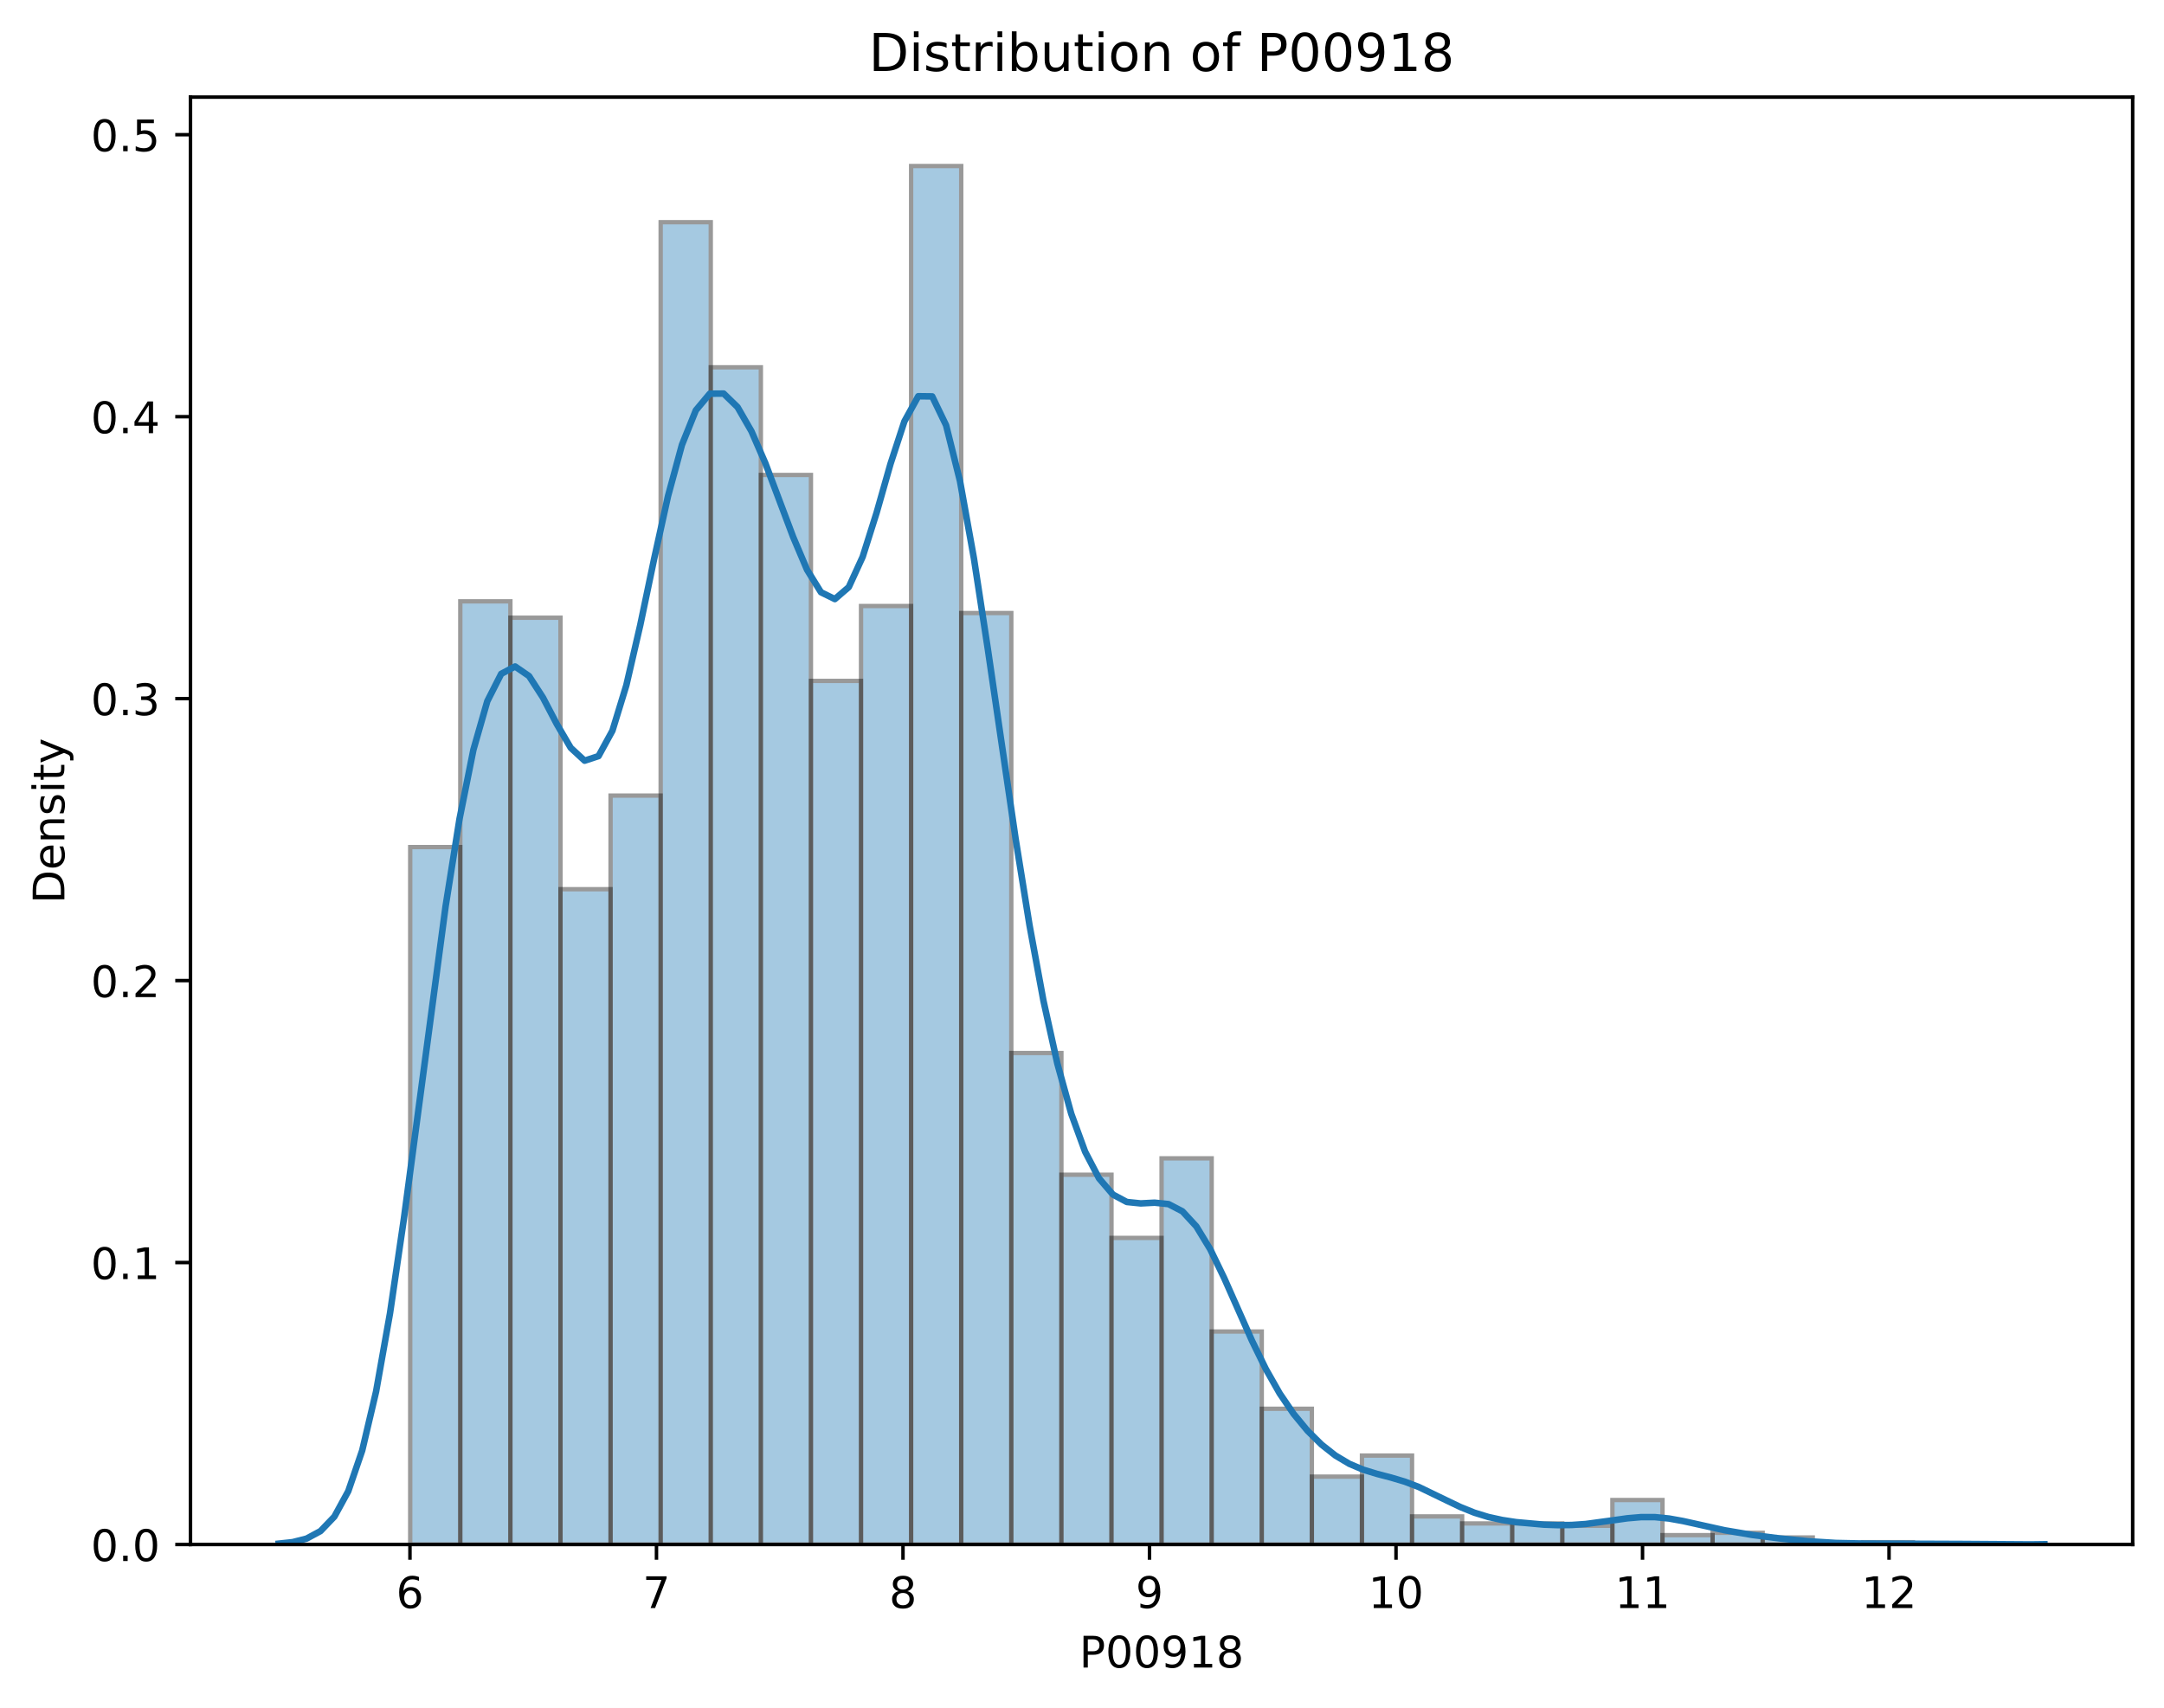
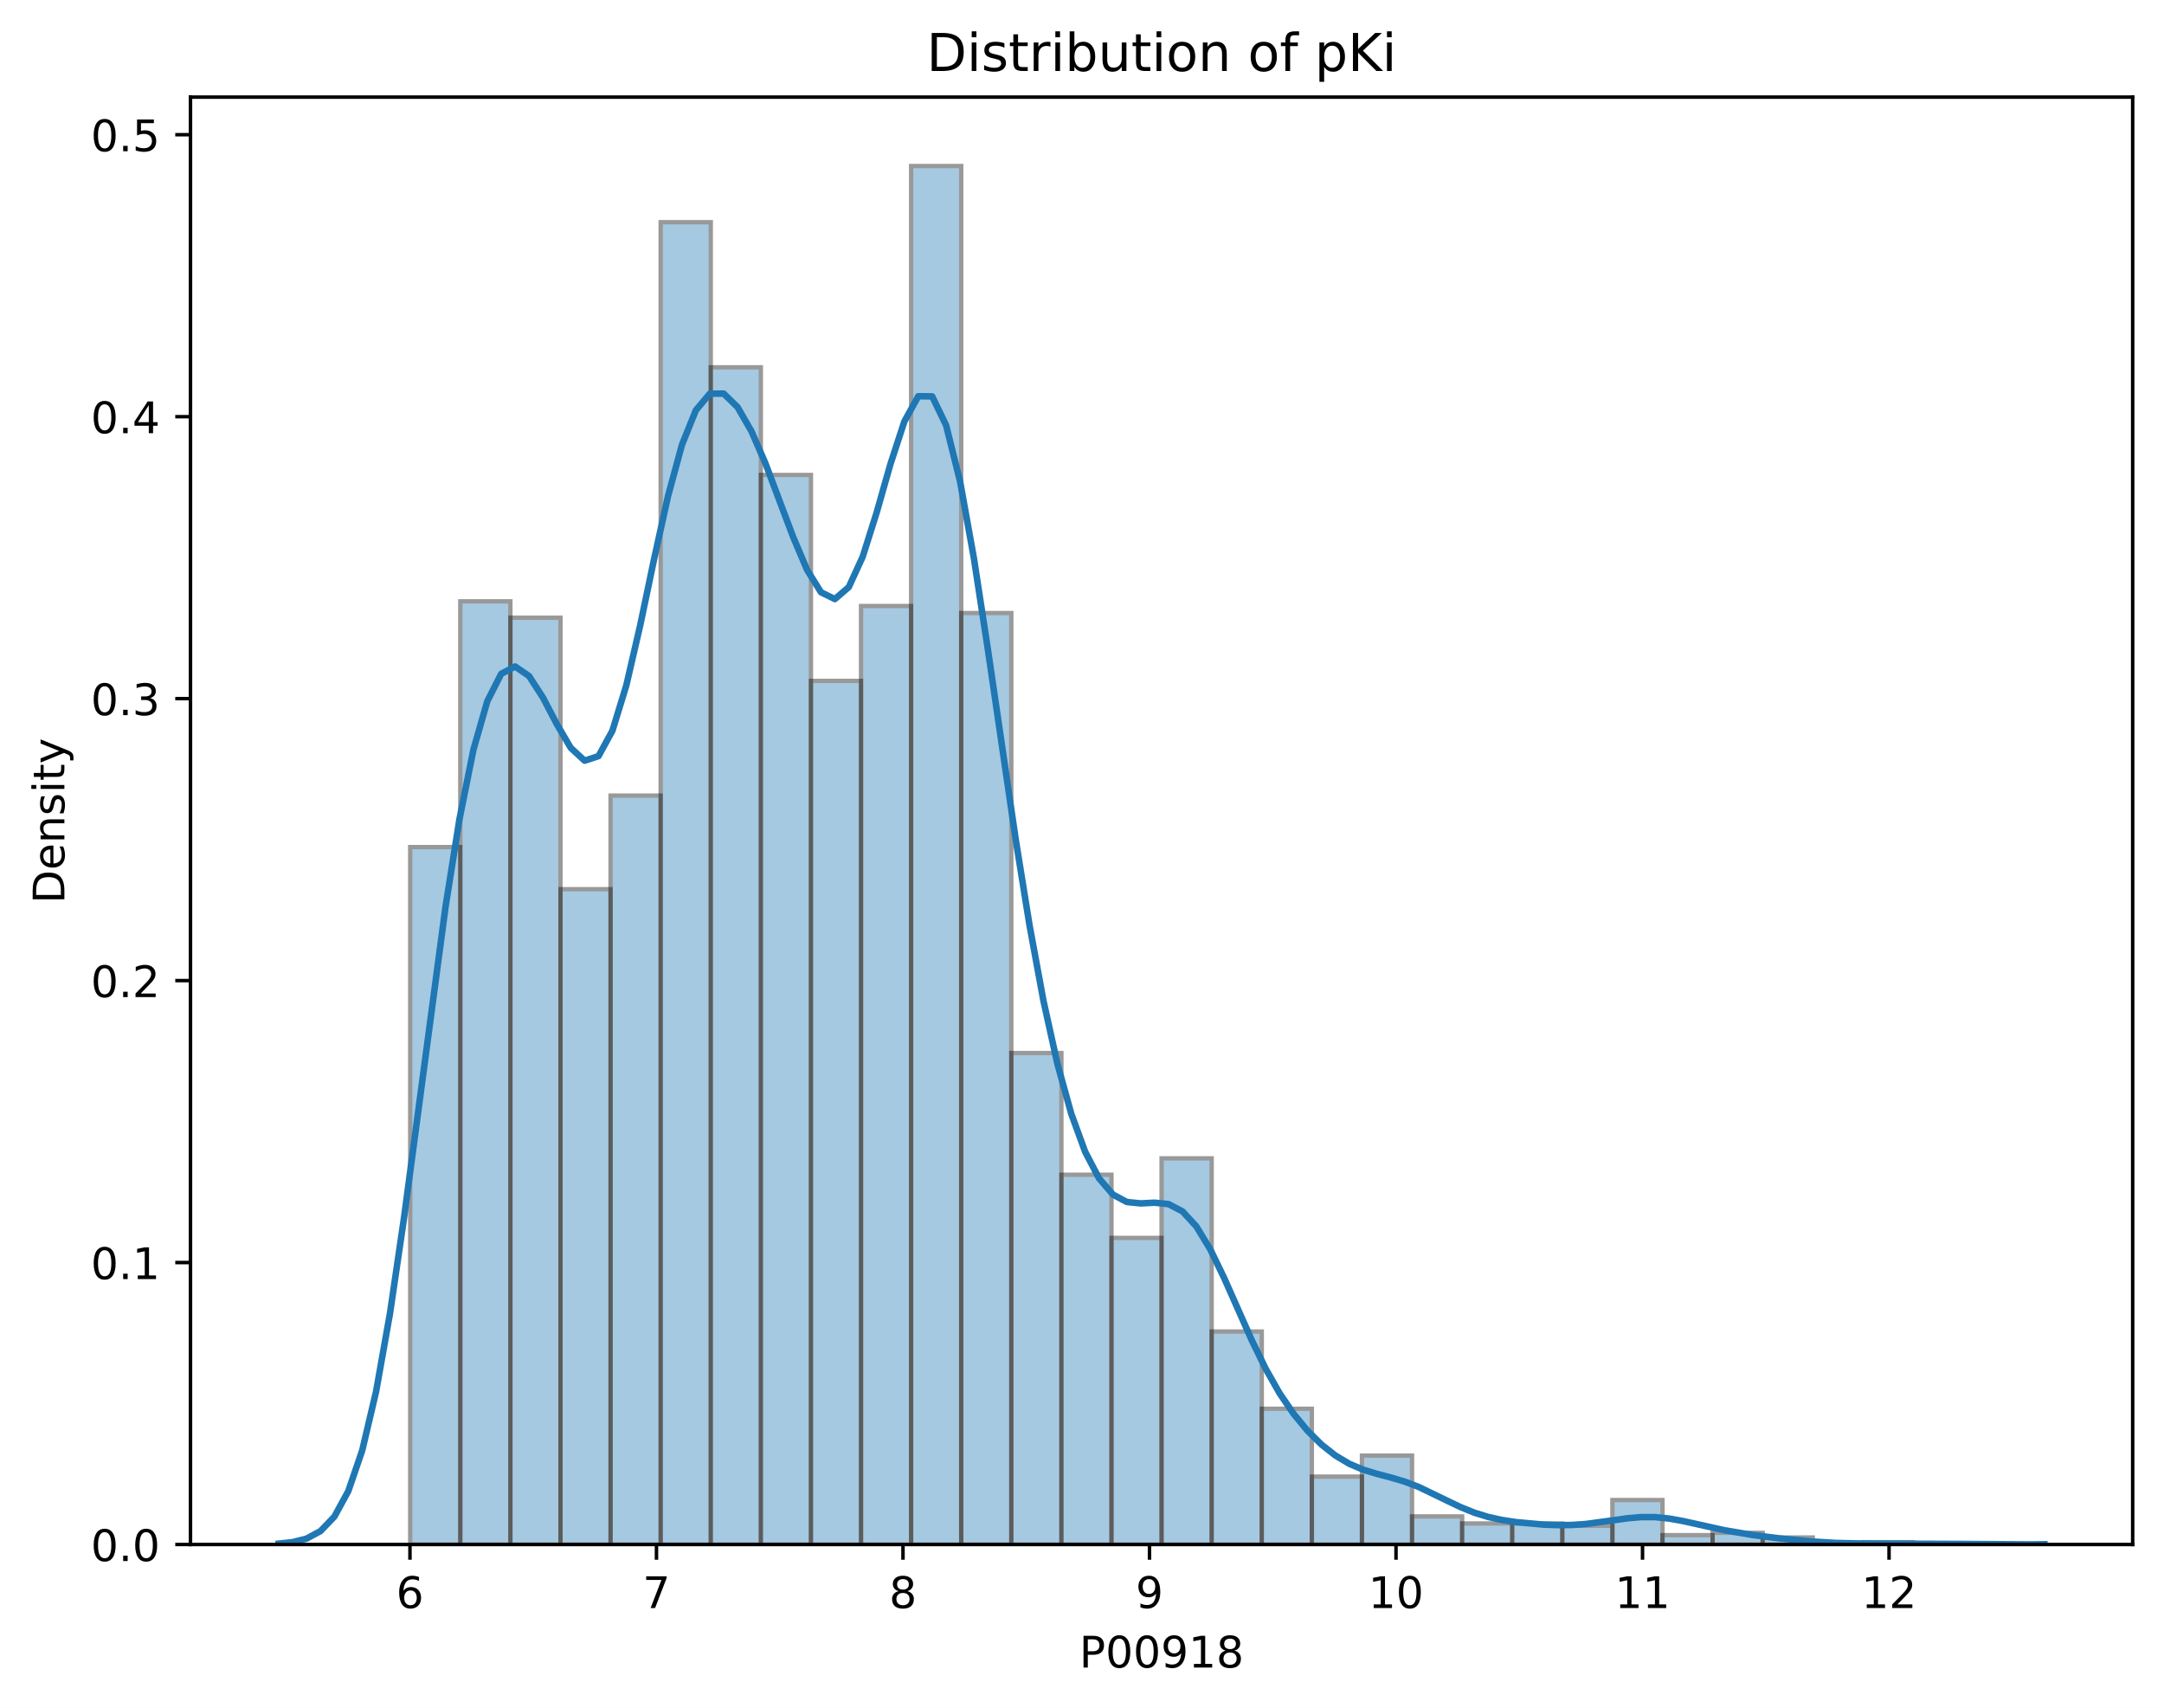
<svg xmlns="http://www.w3.org/2000/svg" xmlns:xlink="http://www.w3.org/1999/xlink" height="392.514pt" version="1.1" viewBox="0 0 497.381 392.514" width="497.381pt">
  <defs>
    <style type="text/css">
*{stroke-linecap:butt;stroke-linejoin:round;}
  </style>
  </defs>
  <g id="figure_1">
    <g id="patch_1">
      <path d="M 0 392.514  L 497.381 392.514  L 497.381 0  L 0 0  z " style="fill:#ffffff;" />
    </g>
    <g id="axes_1">
      <g id="patch_2">
        <path d="M 43.781 354.958  L 490.181 354.958  L 490.181 22.318  L 43.781 22.318  z " style="fill:#ffffff;" />
      </g>
      <g id="patch_3">
-         <path clip-path="url(#pc9520c25a2)" d="M 94.284 354.958  L 105.797 354.958  L 105.797 194.676  L 94.284 194.676  z " style="fill:#1f77b4;opacity:0.4;stroke:#000000;stroke-linejoin:miter;" />
+         <path clip-path="url(#p71bd3c98c8)" d="M 94.284 354.958  L 105.797 354.958  L 105.797 194.676  L 94.284 194.676  z " style="fill:#1f77b4;opacity:0.4;stroke:#000000;stroke-linejoin:miter;" />
      </g>
      <g id="patch_4">
-         <path clip-path="url(#pc9520c25a2)" d="M 105.797 354.958  L 117.31 354.958  L 117.31 138.2  L 105.797 138.2  z " style="fill:#1f77b4;opacity:0.4;stroke:#000000;stroke-linejoin:miter;" />
+         <path clip-path="url(#p71bd3c98c8)" d="M 105.797 354.958  L 117.31 354.958  L 117.31 138.2  L 105.797 138.2  z " style="fill:#1f77b4;opacity:0.4;stroke:#000000;stroke-linejoin:miter;" />
      </g>
      <g id="patch_5">
-         <path clip-path="url(#pc9520c25a2)" d="M 117.31 354.958  L 128.823 354.958  L 128.823 141.965  L 117.31 141.965  z " style="fill:#1f77b4;opacity:0.4;stroke:#000000;stroke-linejoin:miter;" />
+         <path clip-path="url(#p71bd3c98c8)" d="M 117.31 354.958  L 128.823 354.958  L 128.823 141.965  L 117.31 141.965  z " style="fill:#1f77b4;opacity:0.4;stroke:#000000;stroke-linejoin:miter;" />
      </g>
      <g id="patch_6">
-         <path clip-path="url(#pc9520c25a2)" d="M 128.823 354.958  L 140.336 354.958  L 140.336 204.357  L 128.823 204.357  z " style="fill:#1f77b4;opacity:0.4;stroke:#000000;stroke-linejoin:miter;" />
+         <path clip-path="url(#p71bd3c98c8)" d="M 128.823 354.958  L 140.336 354.958  L 140.336 204.357  L 128.823 204.357  z " style="fill:#1f77b4;opacity:0.4;stroke:#000000;stroke-linejoin:miter;" />
      </g>
      <g id="patch_7">
-         <path clip-path="url(#pc9520c25a2)" d="M 140.336 354.958  L 151.85 354.958  L 151.85 182.843  L 140.336 182.843  z " style="fill:#1f77b4;opacity:0.4;stroke:#000000;stroke-linejoin:miter;" />
+         <path clip-path="url(#p71bd3c98c8)" d="M 140.336 354.958  L 151.85 354.958  L 151.85 182.843  L 140.336 182.843  z " style="fill:#1f77b4;opacity:0.4;stroke:#000000;stroke-linejoin:miter;" />
      </g>
      <g id="patch_8">
-         <path clip-path="url(#pc9520c25a2)" d="M 151.85 354.958  L 163.363 354.958  L 163.363 51.067  L 151.85 51.067  z " style="fill:#1f77b4;opacity:0.4;stroke:#000000;stroke-linejoin:miter;" />
+         <path clip-path="url(#p71bd3c98c8)" d="M 151.85 354.958  L 163.363 354.958  L 163.363 51.067  L 151.85 51.067  z " style="fill:#1f77b4;opacity:0.4;stroke:#000000;stroke-linejoin:miter;" />
      </g>
      <g id="patch_9">
-         <path clip-path="url(#pc9520c25a2)" d="M 163.363 354.958  L 174.876 354.958  L 174.876 84.414  L 163.363 84.414  z " style="fill:#1f77b4;opacity:0.4;stroke:#000000;stroke-linejoin:miter;" />
+         <path clip-path="url(#p71bd3c98c8)" d="M 163.363 354.958  L 174.876 354.958  L 174.876 84.414  L 163.363 84.414  z " style="fill:#1f77b4;opacity:0.4;stroke:#000000;stroke-linejoin:miter;" />
      </g>
      <g id="patch_10">
-         <path clip-path="url(#pc9520c25a2)" d="M 174.876 354.958  L 186.389 354.958  L 186.389 109.156  L 174.876 109.156  z " style="fill:#1f77b4;opacity:0.4;stroke:#000000;stroke-linejoin:miter;" />
+         <path clip-path="url(#p71bd3c98c8)" d="M 174.876 354.958  L 186.389 354.958  L 186.389 109.156  L 174.876 109.156  z " style="fill:#1f77b4;opacity:0.4;stroke:#000000;stroke-linejoin:miter;" />
      </g>
      <g id="patch_11">
-         <path clip-path="url(#pc9520c25a2)" d="M 186.389 354.958  L 197.902 354.958  L 197.902 156.487  L 186.389 156.487  z " style="fill:#1f77b4;opacity:0.4;stroke:#000000;stroke-linejoin:miter;" />
+         <path clip-path="url(#p71bd3c98c8)" d="M 186.389 354.958  L 197.902 354.958  L 197.902 156.487  L 186.389 156.487  z " style="fill:#1f77b4;opacity:0.4;stroke:#000000;stroke-linejoin:miter;" />
      </g>
      <g id="patch_12">
-         <path clip-path="url(#pc9520c25a2)" d="M 197.902 354.958  L 209.415 354.958  L 209.415 139.276  L 197.902 139.276  z " style="fill:#1f77b4;opacity:0.4;stroke:#000000;stroke-linejoin:miter;" />
+         <path clip-path="url(#p71bd3c98c8)" d="M 197.902 354.958  L 209.415 354.958  L 209.415 139.276  L 197.902 139.276  z " style="fill:#1f77b4;opacity:0.4;stroke:#000000;stroke-linejoin:miter;" />
      </g>
      <g id="patch_13">
-         <path clip-path="url(#pc9520c25a2)" d="M 209.415 354.958  L 220.929 354.958  L 220.929 38.158  L 209.415 38.158  z " style="fill:#1f77b4;opacity:0.4;stroke:#000000;stroke-linejoin:miter;" />
+         <path clip-path="url(#p71bd3c98c8)" d="M 209.415 354.958  L 220.929 354.958  L 220.929 38.158  L 209.415 38.158  z " style="fill:#1f77b4;opacity:0.4;stroke:#000000;stroke-linejoin:miter;" />
      </g>
      <g id="patch_14">
-         <path clip-path="url(#pc9520c25a2)" d="M 220.929 354.958  L 232.442 354.958  L 232.442 140.89  L 220.929 140.89  z " style="fill:#1f77b4;opacity:0.4;stroke:#000000;stroke-linejoin:miter;" />
+         <path clip-path="url(#p71bd3c98c8)" d="M 220.929 354.958  L 232.442 354.958  L 232.442 140.89  L 220.929 140.89  z " style="fill:#1f77b4;opacity:0.4;stroke:#000000;stroke-linejoin:miter;" />
      </g>
      <g id="patch_15">
-         <path clip-path="url(#pc9520c25a2)" d="M 232.442 354.958  L 243.955 354.958  L 243.955 242.007  L 232.442 242.007  z " style="fill:#1f77b4;opacity:0.4;stroke:#000000;stroke-linejoin:miter;" />
+         <path clip-path="url(#p71bd3c98c8)" d="M 232.442 354.958  L 243.955 354.958  L 243.955 242.007  L 232.442 242.007  z " style="fill:#1f77b4;opacity:0.4;stroke:#000000;stroke-linejoin:miter;" />
      </g>
      <g id="patch_16">
-         <path clip-path="url(#pc9520c25a2)" d="M 243.955 354.958  L 255.468 354.958  L 255.468 269.976  L 243.955 269.976  z " style="fill:#1f77b4;opacity:0.4;stroke:#000000;stroke-linejoin:miter;" />
+         <path clip-path="url(#p71bd3c98c8)" d="M 243.955 354.958  L 255.468 354.958  L 255.468 269.976  L 243.955 269.976  z " style="fill:#1f77b4;opacity:0.4;stroke:#000000;stroke-linejoin:miter;" />
      </g>
      <g id="patch_17">
-         <path clip-path="url(#pc9520c25a2)" d="M 255.468 354.958  L 266.981 354.958  L 266.981 284.498  L 255.468 284.498  z " style="fill:#1f77b4;opacity:0.4;stroke:#000000;stroke-linejoin:miter;" />
+         <path clip-path="url(#p71bd3c98c8)" d="M 255.468 354.958  L 266.981 354.958  L 266.981 284.498  L 255.468 284.498  z " style="fill:#1f77b4;opacity:0.4;stroke:#000000;stroke-linejoin:miter;" />
      </g>
      <g id="patch_18">
-         <path clip-path="url(#pc9520c25a2)" d="M 266.981 354.958  L 278.494 354.958  L 278.494 266.211  L 266.981 266.211  z " style="fill:#1f77b4;opacity:0.4;stroke:#000000;stroke-linejoin:miter;" />
+         <path clip-path="url(#p71bd3c98c8)" d="M 266.981 354.958  L 278.494 354.958  L 278.494 266.211  L 266.981 266.211  z " style="fill:#1f77b4;opacity:0.4;stroke:#000000;stroke-linejoin:miter;" />
      </g>
      <g id="patch_19">
-         <path clip-path="url(#pc9520c25a2)" d="M 278.494 354.958  L 290.008 354.958  L 290.008 306.013  L 278.494 306.013  z " style="fill:#1f77b4;opacity:0.4;stroke:#000000;stroke-linejoin:miter;" />
+         <path clip-path="url(#p71bd3c98c8)" d="M 278.494 354.958  L 290.008 354.958  L 290.008 306.013  L 278.494 306.013  z " style="fill:#1f77b4;opacity:0.4;stroke:#000000;stroke-linejoin:miter;" />
      </g>
      <g id="patch_20">
-         <path clip-path="url(#pc9520c25a2)" d="M 290.008 354.958  L 301.521 354.958  L 301.521 323.762  L 290.008 323.762  z " style="fill:#1f77b4;opacity:0.4;stroke:#000000;stroke-linejoin:miter;" />
+         <path clip-path="url(#p71bd3c98c8)" d="M 290.008 354.958  L 301.521 354.958  L 301.521 323.762  L 290.008 323.762  z " style="fill:#1f77b4;opacity:0.4;stroke:#000000;stroke-linejoin:miter;" />
      </g>
      <g id="patch_21">
-         <path clip-path="url(#pc9520c25a2)" d="M 301.521 354.958  L 313.034 354.958  L 313.034 339.36  L 301.521 339.36  z " style="fill:#1f77b4;opacity:0.4;stroke:#000000;stroke-linejoin:miter;" />
+         <path clip-path="url(#p71bd3c98c8)" d="M 301.521 354.958  L 313.034 354.958  L 313.034 339.36  L 301.521 339.36  z " style="fill:#1f77b4;opacity:0.4;stroke:#000000;stroke-linejoin:miter;" />
      </g>
      <g id="patch_22">
-         <path clip-path="url(#pc9520c25a2)" d="M 313.034 354.958  L 324.547 354.958  L 324.547 334.519  L 313.034 334.519  z " style="fill:#1f77b4;opacity:0.4;stroke:#000000;stroke-linejoin:miter;" />
+         <path clip-path="url(#p71bd3c98c8)" d="M 313.034 354.958  L 324.547 354.958  L 324.547 334.519  L 313.034 334.519  z " style="fill:#1f77b4;opacity:0.4;stroke:#000000;stroke-linejoin:miter;" />
      </g>
      <g id="patch_23">
-         <path clip-path="url(#pc9520c25a2)" d="M 324.547 354.958  L 336.06 354.958  L 336.06 348.504  L 324.547 348.504  z " style="fill:#1f77b4;opacity:0.4;stroke:#000000;stroke-linejoin:miter;" />
+         <path clip-path="url(#p71bd3c98c8)" d="M 324.547 354.958  L 336.06 354.958  L 336.06 348.504  L 324.547 348.504  z " style="fill:#1f77b4;opacity:0.4;stroke:#000000;stroke-linejoin:miter;" />
      </g>
      <g id="patch_24">
-         <path clip-path="url(#pc9520c25a2)" d="M 336.06 354.958  L 347.573 354.958  L 347.573 350.117  L 336.06 350.117  z " style="fill:#1f77b4;opacity:0.4;stroke:#000000;stroke-linejoin:miter;" />
+         <path clip-path="url(#p71bd3c98c8)" d="M 336.06 354.958  L 347.573 354.958  L 347.573 350.117  L 336.06 350.117  z " style="fill:#1f77b4;opacity:0.4;stroke:#000000;stroke-linejoin:miter;" />
      </g>
      <g id="patch_25">
-         <path clip-path="url(#pc9520c25a2)" d="M 347.573 354.958  L 359.087 354.958  L 359.087 350.117  L 347.573 350.117  z " style="fill:#1f77b4;opacity:0.4;stroke:#000000;stroke-linejoin:miter;" />
+         <path clip-path="url(#p71bd3c98c8)" d="M 347.573 354.958  L 359.087 354.958  L 359.087 350.117  L 347.573 350.117  z " style="fill:#1f77b4;opacity:0.4;stroke:#000000;stroke-linejoin:miter;" />
      </g>
      <g id="patch_26">
-         <path clip-path="url(#pc9520c25a2)" d="M 359.087 354.958  L 370.6 354.958  L 370.6 350.655  L 359.087 350.655  z " style="fill:#1f77b4;opacity:0.4;stroke:#000000;stroke-linejoin:miter;" />
+         <path clip-path="url(#p71bd3c98c8)" d="M 359.087 354.958  L 370.6 354.958  L 370.6 350.655  L 359.087 350.655  z " style="fill:#1f77b4;opacity:0.4;stroke:#000000;stroke-linejoin:miter;" />
      </g>
      <g id="patch_27">
-         <path clip-path="url(#pc9520c25a2)" d="M 370.6 354.958  L 382.113 354.958  L 382.113 344.739  L 370.6 344.739  z " style="fill:#1f77b4;opacity:0.4;stroke:#000000;stroke-linejoin:miter;" />
+         <path clip-path="url(#p71bd3c98c8)" d="M 370.6 354.958  L 382.113 354.958  L 382.113 344.739  L 370.6 344.739  z " style="fill:#1f77b4;opacity:0.4;stroke:#000000;stroke-linejoin:miter;" />
      </g>
      <g id="patch_28">
-         <path clip-path="url(#pc9520c25a2)" d="M 382.113 354.958  L 393.626 354.958  L 393.626 352.807  L 382.113 352.807  z " style="fill:#1f77b4;opacity:0.4;stroke:#000000;stroke-linejoin:miter;" />
+         <path clip-path="url(#p71bd3c98c8)" d="M 382.113 354.958  L 393.626 354.958  L 393.626 352.807  L 382.113 352.807  z " style="fill:#1f77b4;opacity:0.4;stroke:#000000;stroke-linejoin:miter;" />
      </g>
      <g id="patch_29">
-         <path clip-path="url(#pc9520c25a2)" d="M 393.626 354.958  L 405.139 354.958  L 405.139 352.269  L 393.626 352.269  z " style="fill:#1f77b4;opacity:0.4;stroke:#000000;stroke-linejoin:miter;" />
+         <path clip-path="url(#p71bd3c98c8)" d="M 393.626 354.958  L 405.139 354.958  L 405.139 352.269  L 393.626 352.269  z " style="fill:#1f77b4;opacity:0.4;stroke:#000000;stroke-linejoin:miter;" />
      </g>
      <g id="patch_30">
-         <path clip-path="url(#pc9520c25a2)" d="M 405.139 354.958  L 416.652 354.958  L 416.652 353.345  L 405.139 353.345  z " style="fill:#1f77b4;opacity:0.4;stroke:#000000;stroke-linejoin:miter;" />
+         <path clip-path="url(#p71bd3c98c8)" d="M 405.139 354.958  L 416.652 354.958  L 416.652 353.345  L 405.139 353.345  z " style="fill:#1f77b4;opacity:0.4;stroke:#000000;stroke-linejoin:miter;" />
      </g>
      <g id="patch_31">
-         <path clip-path="url(#pc9520c25a2)" d="M 416.652 354.958  L 428.166 354.958  L 428.166 354.958  L 416.652 354.958  z " style="fill:#1f77b4;opacity:0.4;stroke:#000000;stroke-linejoin:miter;" />
+         <path clip-path="url(#p71bd3c98c8)" d="M 416.652 354.958  L 428.166 354.958  L 428.166 354.958  L 416.652 354.958  z " style="fill:#1f77b4;opacity:0.4;stroke:#000000;stroke-linejoin:miter;" />
      </g>
      <g id="patch_32">
-         <path clip-path="url(#pc9520c25a2)" d="M 428.166 354.958  L 439.679 354.958  L 439.679 354.42  L 428.166 354.42  z " style="fill:#1f77b4;opacity:0.4;stroke:#000000;stroke-linejoin:miter;" />
+         <path clip-path="url(#p71bd3c98c8)" d="M 428.166 354.958  L 439.679 354.958  L 439.679 354.42  L 428.166 354.42  z " style="fill:#1f77b4;opacity:0.4;stroke:#000000;stroke-linejoin:miter;" />
      </g>
      <g id="matplotlib.axis_1">
        <g id="xtick_1">
          <g id="line2d_1">
            <defs>
-               <path d="M 0 0  L 0 3.5  " id="mb02366ef0e" style="stroke:#000000;stroke-width:0.8;" />
-             </defs>
-             <g>
-               <use style="stroke:#000000;stroke-width:0.8;" x="94.227" xlink:href="#mb02366ef0e" y="354.958" />
+               <path d="M 0 0  L 0 3.5  " id="me8b7d88950" style="stroke:#000000;stroke-width:0.8;" />
+             </defs>
+             <g>
+               <use style="stroke:#000000;stroke-width:0.8;" x="94.227" xlink:href="#me8b7d88950" y="354.958" />
            </g>
          </g>
          <g id="text_1">
            <defs>
              <path d="M 33.016 40.375  Q 26.375 40.375 22.484 35.828  Q 18.609 31.297 18.609 23.391  Q 18.609 15.531 22.484 10.953  Q 26.375 6.391 33.016 6.391  Q 39.656 6.391 43.531 10.953  Q 47.406 15.531 47.406 23.391  Q 47.406 31.297 43.531 35.828  Q 39.656 40.375 33.016 40.375  z M 52.594 71.297  L 52.594 62.312  Q 48.875 64.062 45.094 64.984  Q 41.312 65.922 37.594 65.922  Q 27.828 65.922 22.672 59.328  Q 17.531 52.734 16.797 39.406  Q 19.672 43.656 24.016 45.922  Q 28.375 48.188 33.594 48.188  Q 44.578 48.188 50.953 41.516  Q 57.328 34.859 57.328 23.391  Q 57.328 12.156 50.688 5.359  Q 44.047 -1.422 33.016 -1.422  Q 20.359 -1.422 13.672 8.266  Q 6.984 17.969 6.984 36.375  Q 6.984 53.656 15.188 63.938  Q 23.391 74.219 37.203 74.219  Q 40.922 74.219 44.703 73.484  Q 48.484 72.75 52.594 71.297  z " id="DejaVuSans-54" />
            </defs>
            <g transform="translate(91.04583 369.5566)scale(0.1 -0.1)">
              <use xlink:href="#DejaVuSans-54" />
            </g>
          </g>
        </g>
        <g id="xtick_2">
          <g id="line2d_2">
            <g>
-               <use style="stroke:#000000;stroke-width:0.8;" x="150.886" xlink:href="#mb02366ef0e" y="354.958" />
+               <use style="stroke:#000000;stroke-width:0.8;" x="150.886" xlink:href="#me8b7d88950" y="354.958" />
            </g>
          </g>
          <g id="text_2">
            <defs>
              <path d="M 8.203 72.906  L 55.078 72.906  L 55.078 68.703  L 28.609 0  L 18.312 0  L 43.219 64.594  L 8.203 64.594  z " id="DejaVuSans-55" />
            </defs>
            <g transform="translate(147.7051 369.5566)scale(0.1 -0.1)">
              <use xlink:href="#DejaVuSans-55" />
            </g>
          </g>
        </g>
        <g id="xtick_3">
          <g id="line2d_3">
            <g>
-               <use style="stroke:#000000;stroke-width:0.8;" x="207.546" xlink:href="#mb02366ef0e" y="354.958" />
+               <use style="stroke:#000000;stroke-width:0.8;" x="207.546" xlink:href="#me8b7d88950" y="354.958" />
            </g>
          </g>
          <g id="text_3">
            <defs>
              <path d="M 31.781 34.625  Q 24.75 34.625 20.719 30.859  Q 16.703 27.094 16.703 20.516  Q 16.703 13.922 20.719 10.156  Q 24.75 6.391 31.781 6.391  Q 38.812 6.391 42.859 10.172  Q 46.922 13.969 46.922 20.516  Q 46.922 27.094 42.891 30.859  Q 38.875 34.625 31.781 34.625  z M 21.922 38.812  Q 15.578 40.375 12.031 44.719  Q 8.5 49.078 8.5 55.328  Q 8.5 64.062 14.719 69.141  Q 20.953 74.219 31.781 74.219  Q 42.672 74.219 48.875 69.141  Q 55.078 64.062 55.078 55.328  Q 55.078 49.078 51.531 44.719  Q 48 40.375 41.703 38.812  Q 48.828 37.156 52.797 32.312  Q 56.781 27.484 56.781 20.516  Q 56.781 9.906 50.312 4.234  Q 43.844 -1.422 31.781 -1.422  Q 19.734 -1.422 13.25 4.234  Q 6.781 9.906 6.781 20.516  Q 6.781 27.484 10.781 32.312  Q 14.797 37.156 21.922 38.812  z M 18.312 54.391  Q 18.312 48.734 21.844 45.562  Q 25.391 42.391 31.781 42.391  Q 38.141 42.391 41.719 45.562  Q 45.312 48.734 45.312 54.391  Q 45.312 60.062 41.719 63.234  Q 38.141 66.406 31.781 66.406  Q 25.391 66.406 21.844 63.234  Q 18.312 60.062 18.312 54.391  z " id="DejaVuSans-56" />
            </defs>
            <g transform="translate(204.3644 369.5566)scale(0.1 -0.1)">
              <use xlink:href="#DejaVuSans-56" />
            </g>
          </g>
        </g>
        <g id="xtick_4">
          <g id="line2d_4">
            <g>
-               <use style="stroke:#000000;stroke-width:0.8;" x="264.205" xlink:href="#mb02366ef0e" y="354.958" />
+               <use style="stroke:#000000;stroke-width:0.8;" x="264.205" xlink:href="#me8b7d88950" y="354.958" />
            </g>
          </g>
          <g id="text_4">
            <defs>
              <path d="M 10.984 1.516  L 10.984 10.5  Q 14.703 8.734 18.5 7.812  Q 22.312 6.891 25.984 6.891  Q 35.75 6.891 40.891 13.453  Q 46.047 20.016 46.781 33.406  Q 43.953 29.203 39.594 26.953  Q 35.25 24.703 29.984 24.703  Q 19.047 24.703 12.672 31.312  Q 6.297 37.938 6.297 49.422  Q 6.297 60.641 12.938 67.422  Q 19.578 74.219 30.609 74.219  Q 43.266 74.219 49.922 64.516  Q 56.594 54.828 56.594 36.375  Q 56.594 19.141 48.406 8.859  Q 40.234 -1.422 26.422 -1.422  Q 22.703 -1.422 18.891 -0.688  Q 15.094 0.047 10.984 1.516  z M 30.609 32.422  Q 37.25 32.422 41.125 36.953  Q 45.016 41.5 45.016 49.422  Q 45.016 57.281 41.125 61.844  Q 37.25 66.406 30.609 66.406  Q 23.969 66.406 20.094 61.844  Q 16.219 57.281 16.219 49.422  Q 16.219 41.5 20.094 36.953  Q 23.969 32.422 30.609 32.422  z " id="DejaVuSans-57" />
            </defs>
            <g transform="translate(261.0237 369.5566)scale(0.1 -0.1)">
              <use xlink:href="#DejaVuSans-57" />
            </g>
          </g>
        </g>
        <g id="xtick_5">
          <g id="line2d_5">
            <g>
-               <use style="stroke:#000000;stroke-width:0.8;" x="320.864" xlink:href="#mb02366ef0e" y="354.958" />
+               <use style="stroke:#000000;stroke-width:0.8;" x="320.864" xlink:href="#me8b7d88950" y="354.958" />
            </g>
          </g>
          <g id="text_5">
            <defs>
              <path d="M 12.406 8.297  L 28.516 8.297  L 28.516 63.922  L 10.984 60.406  L 10.984 69.391  L 28.422 72.906  L 38.281 72.906  L 38.281 8.297  L 54.391 8.297  L 54.391 0  L 12.406 0  z " id="DejaVuSans-49" />
              <path d="M 31.781 66.406  Q 24.172 66.406 20.328 58.906  Q 16.5 51.422 16.5 36.375  Q 16.5 21.391 20.328 13.891  Q 24.172 6.391 31.781 6.391  Q 39.453 6.391 43.281 13.891  Q 47.125 21.391 47.125 36.375  Q 47.125 51.422 43.281 58.906  Q 39.453 66.406 31.781 66.406  z M 31.781 74.219  Q 44.047 74.219 50.516 64.516  Q 56.984 54.828 56.984 36.375  Q 56.984 17.969 50.516 8.266  Q 44.047 -1.422 31.781 -1.422  Q 19.531 -1.422 13.062 8.266  Q 6.594 17.969 6.594 36.375  Q 6.594 54.828 13.062 64.516  Q 19.531 74.219 31.781 74.219  z " id="DejaVuSans-48" />
            </defs>
            <g transform="translate(314.5017 369.5566)scale(0.1 -0.1)">
              <use xlink:href="#DejaVuSans-49" />
              <use x="63.623" xlink:href="#DejaVuSans-48" />
            </g>
          </g>
        </g>
        <g id="xtick_6">
          <g id="line2d_6">
            <g>
-               <use style="stroke:#000000;stroke-width:0.8;" x="377.524" xlink:href="#mb02366ef0e" y="354.958" />
+               <use style="stroke:#000000;stroke-width:0.8;" x="377.524" xlink:href="#me8b7d88950" y="354.958" />
            </g>
          </g>
          <g id="text_6">
            <g transform="translate(371.161 369.5566)scale(0.1 -0.1)">
              <use xlink:href="#DejaVuSans-49" />
              <use x="63.623" xlink:href="#DejaVuSans-49" />
            </g>
          </g>
        </g>
        <g id="xtick_7">
          <g id="line2d_7">
            <g>
-               <use style="stroke:#000000;stroke-width:0.8;" x="434.183" xlink:href="#mb02366ef0e" y="354.958" />
+               <use style="stroke:#000000;stroke-width:0.8;" x="434.183" xlink:href="#me8b7d88950" y="354.958" />
            </g>
          </g>
          <g id="text_7">
            <defs>
              <path d="M 19.188 8.297  L 53.609 8.297  L 53.609 0  L 7.328 0  L 7.328 8.297  Q 12.938 14.109 22.625 23.891  Q 32.328 33.688 34.812 36.531  Q 39.547 41.844 41.422 45.531  Q 43.312 49.219 43.312 52.781  Q 43.312 58.594 39.234 62.25  Q 35.156 65.922 28.609 65.922  Q 23.969 65.922 18.812 64.312  Q 13.672 62.703 7.812 59.422  L 7.812 69.391  Q 13.766 71.781 18.938 73  Q 24.125 74.219 28.422 74.219  Q 39.75 74.219 46.484 68.547  Q 53.219 62.891 53.219 53.422  Q 53.219 48.922 51.531 44.891  Q 49.859 40.875 45.406 35.406  Q 44.188 33.984 37.641 27.219  Q 31.109 20.453 19.188 8.297  z " id="DejaVuSans-50" />
            </defs>
            <g transform="translate(427.8203 369.5566)scale(0.1 -0.1)">
              <use xlink:href="#DejaVuSans-49" />
              <use x="63.623" xlink:href="#DejaVuSans-50" />
            </g>
          </g>
        </g>
        <g id="text_8">
          <defs>
            <path d="M 19.672 64.797  L 19.672 37.406  L 32.078 37.406  Q 38.969 37.406 42.719 40.969  Q 46.484 44.531 46.484 51.125  Q 46.484 57.672 42.719 61.234  Q 38.969 64.797 32.078 64.797  z M 9.812 72.906  L 32.078 72.906  Q 44.344 72.906 50.609 67.359  Q 56.891 61.812 56.891 51.125  Q 56.891 40.328 50.609 34.812  Q 44.344 29.297 32.078 29.297  L 19.672 29.297  L 19.672 0  L 9.812 0  z " id="DejaVuSans-80" />
          </defs>
          <g transform="translate(248.0602 383.2347)scale(0.1 -0.1)">
            <use xlink:href="#DejaVuSans-80" />
            <use x="60.303" xlink:href="#DejaVuSans-48" />
            <use x="123.926" xlink:href="#DejaVuSans-48" />
            <use x="187.549" xlink:href="#DejaVuSans-57" />
            <use x="251.172" xlink:href="#DejaVuSans-49" />
            <use x="314.795" xlink:href="#DejaVuSans-56" />
          </g>
        </g>
      </g>
      <g id="matplotlib.axis_2">
        <g id="ytick_1">
          <g id="line2d_8">
            <defs>
-               <path d="M 0 0  L -3.5 0  " id="mfb6b6580aa" style="stroke:#000000;stroke-width:0.8;" />
-             </defs>
-             <g>
-               <use style="stroke:#000000;stroke-width:0.8;" x="43.781" xlink:href="#mfb6b6580aa" y="354.958" />
+               <path d="M 0 0  L -3.5 0  " id="me61c6d0fdb" style="stroke:#000000;stroke-width:0.8;" />
+             </defs>
+             <g>
+               <use style="stroke:#000000;stroke-width:0.8;" x="43.781" xlink:href="#me61c6d0fdb" y="354.958" />
            </g>
          </g>
          <g id="text_9">
            <defs>
              <path d="M 10.688 12.406  L 21 12.406  L 21 0  L 10.688 0  z " id="DejaVuSans-46" />
            </defs>
            <g transform="translate(20.87813 358.7573)scale(0.1 -0.1)">
              <use xlink:href="#DejaVuSans-48" />
              <use x="63.623" xlink:href="#DejaVuSans-46" />
              <use x="95.41" xlink:href="#DejaVuSans-48" />
            </g>
          </g>
        </g>
        <g id="ytick_2">
          <g id="line2d_9">
            <g>
-               <use style="stroke:#000000;stroke-width:0.8;" x="43.781" xlink:href="#mfb6b6580aa" y="290.158" />
+               <use style="stroke:#000000;stroke-width:0.8;" x="43.781" xlink:href="#me61c6d0fdb" y="290.158" />
            </g>
          </g>
          <g id="text_10">
            <g transform="translate(20.87813 293.9573)scale(0.1 -0.1)">
              <use xlink:href="#DejaVuSans-48" />
              <use x="63.623" xlink:href="#DejaVuSans-46" />
              <use x="95.41" xlink:href="#DejaVuSans-49" />
            </g>
          </g>
        </g>
        <g id="ytick_3">
          <g id="line2d_10">
            <g>
-               <use style="stroke:#000000;stroke-width:0.8;" x="43.781" xlink:href="#mfb6b6580aa" y="225.358" />
+               <use style="stroke:#000000;stroke-width:0.8;" x="43.781" xlink:href="#me61c6d0fdb" y="225.358" />
            </g>
          </g>
          <g id="text_11">
            <g transform="translate(20.87813 229.1573)scale(0.1 -0.1)">
              <use xlink:href="#DejaVuSans-48" />
              <use x="63.623" xlink:href="#DejaVuSans-46" />
              <use x="95.41" xlink:href="#DejaVuSans-50" />
            </g>
          </g>
        </g>
        <g id="ytick_4">
          <g id="line2d_11">
            <g>
-               <use style="stroke:#000000;stroke-width:0.8;" x="43.781" xlink:href="#mfb6b6580aa" y="160.558" />
+               <use style="stroke:#000000;stroke-width:0.8;" x="43.781" xlink:href="#me61c6d0fdb" y="160.558" />
            </g>
          </g>
          <g id="text_12">
            <defs>
              <path d="M 40.578 39.312  Q 47.656 37.797 51.625 33  Q 55.609 28.219 55.609 21.188  Q 55.609 10.406 48.188 4.484  Q 40.766 -1.422 27.094 -1.422  Q 22.516 -1.422 17.656 -0.516  Q 12.797 0.391 7.625 2.203  L 7.625 11.719  Q 11.719 9.328 16.594 8.109  Q 21.484 6.891 26.812 6.891  Q 36.078 6.891 40.938 10.547  Q 45.797 14.203 45.797 21.188  Q 45.797 27.641 41.281 31.266  Q 36.766 34.906 28.719 34.906  L 20.219 34.906  L 20.219 43.016  L 29.109 43.016  Q 36.375 43.016 40.234 45.922  Q 44.094 48.828 44.094 54.297  Q 44.094 59.906 40.109 62.906  Q 36.141 65.922 28.719 65.922  Q 24.656 65.922 20.016 65.031  Q 15.375 64.156 9.812 62.312  L 9.812 71.094  Q 15.438 72.656 20.344 73.438  Q 25.25 74.219 29.594 74.219  Q 40.828 74.219 47.359 69.109  Q 53.906 64.016 53.906 55.328  Q 53.906 49.266 50.438 45.094  Q 46.969 40.922 40.578 39.312  z " id="DejaVuSans-51" />
            </defs>
            <g transform="translate(20.87813 164.3573)scale(0.1 -0.1)">
              <use xlink:href="#DejaVuSans-48" />
              <use x="63.623" xlink:href="#DejaVuSans-46" />
              <use x="95.41" xlink:href="#DejaVuSans-51" />
            </g>
          </g>
        </g>
        <g id="ytick_5">
          <g id="line2d_12">
            <g>
-               <use style="stroke:#000000;stroke-width:0.8;" x="43.781" xlink:href="#mfb6b6580aa" y="95.758" />
+               <use style="stroke:#000000;stroke-width:0.8;" x="43.781" xlink:href="#me61c6d0fdb" y="95.758" />
            </g>
          </g>
          <g id="text_13">
            <defs>
              <path d="M 37.797 64.312  L 12.891 25.391  L 37.797 25.391  z M 35.203 72.906  L 47.609 72.906  L 47.609 25.391  L 58.016 25.391  L 58.016 17.188  L 47.609 17.188  L 47.609 0  L 37.797 0  L 37.797 17.188  L 4.891 17.188  L 4.891 26.703  z " id="DejaVuSans-52" />
            </defs>
            <g transform="translate(20.87813 99.55733)scale(0.1 -0.1)">
              <use xlink:href="#DejaVuSans-48" />
              <use x="63.623" xlink:href="#DejaVuSans-46" />
              <use x="95.41" xlink:href="#DejaVuSans-52" />
            </g>
          </g>
        </g>
        <g id="ytick_6">
          <g id="line2d_13">
            <g>
-               <use style="stroke:#000000;stroke-width:0.8;" x="43.781" xlink:href="#mfb6b6580aa" y="30.958" />
+               <use style="stroke:#000000;stroke-width:0.8;" x="43.781" xlink:href="#me61c6d0fdb" y="30.958" />
            </g>
          </g>
          <g id="text_14">
            <defs>
              <path d="M 10.797 72.906  L 49.516 72.906  L 49.516 64.594  L 19.828 64.594  L 19.828 46.734  Q 21.969 47.469 24.109 47.828  Q 26.266 48.188 28.422 48.188  Q 40.625 48.188 47.75 41.5  Q 54.891 34.812 54.891 23.391  Q 54.891 11.625 47.562 5.094  Q 40.234 -1.422 26.906 -1.422  Q 22.312 -1.422 17.547 -0.641  Q 12.797 0.141 7.719 1.703  L 7.719 11.625  Q 12.109 9.234 16.797 8.062  Q 21.484 6.891 26.703 6.891  Q 35.156 6.891 40.078 11.328  Q 45.016 15.766 45.016 23.391  Q 45.016 31 40.078 35.438  Q 35.156 39.891 26.703 39.891  Q 22.75 39.891 18.812 39.016  Q 14.891 38.141 10.797 36.281  z " id="DejaVuSans-53" />
            </defs>
            <g transform="translate(20.87813 34.75732)scale(0.1 -0.1)">
              <use xlink:href="#DejaVuSans-48" />
              <use x="63.623" xlink:href="#DejaVuSans-46" />
              <use x="95.41" xlink:href="#DejaVuSans-53" />
            </g>
          </g>
        </g>
        <g id="text_15">
          <defs>
            <path d="M 19.672 64.797  L 19.672 8.109  L 31.594 8.109  Q 46.688 8.109 53.688 14.938  Q 60.688 21.781 60.688 36.531  Q 60.688 51.172 53.688 57.984  Q 46.688 64.797 31.594 64.797  z M 9.812 72.906  L 30.078 72.906  Q 51.266 72.906 61.172 64.094  Q 71.094 55.281 71.094 36.531  Q 71.094 17.672 61.125 8.828  Q 51.172 0 30.078 0  L 9.812 0  z " id="DejaVuSans-68" />
            <path d="M 56.203 29.594  L 56.203 25.203  L 14.891 25.203  Q 15.484 15.922 20.484 11.062  Q 25.484 6.203 34.422 6.203  Q 39.594 6.203 44.453 7.469  Q 49.312 8.734 54.109 11.281  L 54.109 2.781  Q 49.266 0.734 44.188 -0.344  Q 39.109 -1.422 33.891 -1.422  Q 20.797 -1.422 13.156 6.188  Q 5.516 13.812 5.516 26.812  Q 5.516 40.234 12.766 48.109  Q 20.016 56 32.328 56  Q 43.359 56 49.781 48.891  Q 56.203 41.797 56.203 29.594  z M 47.219 32.234  Q 47.125 39.594 43.094 43.984  Q 39.062 48.391 32.422 48.391  Q 24.906 48.391 20.391 44.141  Q 15.875 39.891 15.188 32.172  z " id="DejaVuSans-101" />
            <path d="M 54.891 33.016  L 54.891 0  L 45.906 0  L 45.906 32.719  Q 45.906 40.484 42.875 44.328  Q 39.844 48.188 33.797 48.188  Q 26.516 48.188 22.312 43.547  Q 18.109 38.922 18.109 30.906  L 18.109 0  L 9.078 0  L 9.078 54.688  L 18.109 54.688  L 18.109 46.188  Q 21.344 51.125 25.703 53.562  Q 30.078 56 35.797 56  Q 45.219 56 50.047 50.172  Q 54.891 44.344 54.891 33.016  z " id="DejaVuSans-110" />
            <path d="M 44.281 53.078  L 44.281 44.578  Q 40.484 46.531 36.375 47.5  Q 32.281 48.484 27.875 48.484  Q 21.188 48.484 17.844 46.438  Q 14.5 44.391 14.5 40.281  Q 14.5 37.156 16.891 35.375  Q 19.281 33.594 26.516 31.984  L 29.594 31.297  Q 39.156 29.25 43.188 25.516  Q 47.219 21.781 47.219 15.094  Q 47.219 7.469 41.188 3.016  Q 35.156 -1.422 24.609 -1.422  Q 20.219 -1.422 15.453 -0.562  Q 10.688 0.297 5.422 2  L 5.422 11.281  Q 10.406 8.688 15.234 7.391  Q 20.062 6.109 24.812 6.109  Q 31.156 6.109 34.562 8.281  Q 37.984 10.453 37.984 14.406  Q 37.984 18.062 35.516 20.016  Q 33.062 21.969 24.703 23.781  L 21.578 24.516  Q 13.234 26.266 9.516 29.906  Q 5.812 33.547 5.812 39.891  Q 5.812 47.609 11.281 51.797  Q 16.75 56 26.812 56  Q 31.781 56 36.172 55.266  Q 40.578 54.547 44.281 53.078  z " id="DejaVuSans-115" />
            <path d="M 9.422 54.688  L 18.406 54.688  L 18.406 0  L 9.422 0  z M 9.422 75.984  L 18.406 75.984  L 18.406 64.594  L 9.422 64.594  z " id="DejaVuSans-105" />
            <path d="M 18.312 70.219  L 18.312 54.688  L 36.812 54.688  L 36.812 47.703  L 18.312 47.703  L 18.312 18.016  Q 18.312 11.328 20.141 9.422  Q 21.969 7.516 27.594 7.516  L 36.812 7.516  L 36.812 0  L 27.594 0  Q 17.188 0 13.234 3.875  Q 9.281 7.766 9.281 18.016  L 9.281 47.703  L 2.688 47.703  L 2.688 54.688  L 9.281 54.688  L 9.281 70.219  z " id="DejaVuSans-116" />
            <path d="M 32.172 -5.078  Q 28.375 -14.844 24.75 -17.812  Q 21.141 -20.797 15.094 -20.797  L 7.906 -20.797  L 7.906 -13.281  L 13.188 -13.281  Q 16.891 -13.281 18.938 -11.516  Q 21 -9.766 23.484 -3.219  L 25.094 0.875  L 2.984 54.688  L 12.5 54.688  L 29.594 11.922  L 46.688 54.688  L 56.203 54.688  z " id="DejaVuSans-121" />
          </defs>
          <g transform="translate(14.79844 207.6467)rotate(-90)scale(0.1 -0.1)">
            <use xlink:href="#DejaVuSans-68" />
            <use x="77.002" xlink:href="#DejaVuSans-101" />
            <use x="138.525" xlink:href="#DejaVuSans-110" />
            <use x="201.904" xlink:href="#DejaVuSans-115" />
            <use x="254.004" xlink:href="#DejaVuSans-105" />
            <use x="281.787" xlink:href="#DejaVuSans-116" />
            <use x="320.996" xlink:href="#DejaVuSans-121" />
          </g>
        </g>
      </g>
      <g id="line2d_14">
-         <path clip-path="url(#pc9520c25a2)" d="M 64.072 354.756  L 67.268 354.412  L 70.463 353.603  L 73.658 351.881  L 76.854 348.55  L 80.049 342.702  L 83.245 333.366  L 86.44 319.803  L 89.636 301.843  L 92.831 280.11  L 102.417 208.286  L 105.613 188.218  L 108.808 172.312  L 112.003 161.15  L 115.199 154.862  L 118.394 153.169  L 121.59 155.366  L 124.785 160.301  L 127.981 166.413  L 131.176 171.867  L 134.371 174.819  L 137.567 173.769  L 140.762 167.929  L 143.958 157.495  L 147.153 143.677  L 150.348 128.441  L 153.544 114.001  L 156.739 102.239  L 159.935 94.299  L 163.13 90.482  L 166.326 90.452  L 169.521 93.559  L 172.716 99.111  L 175.912 106.45  L 182.303 123.422  L 185.498 130.952  L 188.693 136.111  L 191.889 137.681  L 195.084 134.934  L 198.28 127.959  L 201.475 117.849  L 204.671 106.622  L 207.866 96.851  L 211.061 91.059  L 214.257 91.099  L 217.452 97.733  L 220.648 110.563  L 223.843 128.291  L 227.039 149.122  L 233.429 192.759  L 236.625 212.616  L 239.82 229.946  L 243.016 244.398  L 246.211 255.936  L 249.406 264.682  L 252.602 270.806  L 255.797 274.532  L 258.993 276.24  L 262.188 276.567  L 265.384 276.4  L 268.579 276.727  L 271.774 278.388  L 274.97 281.852  L 278.165 287.104  L 281.361 293.702  L 287.751 308.107  L 290.947 314.637  L 294.142 320.26  L 297.338 324.95  L 300.533 328.818  L 303.729 331.982  L 306.924 334.502  L 310.119 336.407  L 313.315 337.763  L 316.51 338.734  L 319.706 339.569  L 322.901 340.521  L 326.096 341.74  L 332.487 344.827  L 335.683 346.355  L 338.878 347.645  L 342.074 348.628  L 345.269 349.328  L 348.464 349.814  L 354.855 350.393  L 358.051 350.508  L 361.246 350.47  L 364.442 350.252  L 370.832 349.385  L 374.028 348.936  L 377.223 348.662  L 380.419 348.67  L 383.614 348.989  L 386.809 349.562  L 396.396 351.685  L 402.787 352.765  L 409.177 353.576  L 415.568 354.204  L 421.959 354.598  L 428.35 354.735  L 450.718 354.823  L 466.695 354.93  L 469.89 354.888  L 469.89 354.888  " style="fill:none;stroke:#1f77b4;stroke-linecap:square;stroke-width:1.5;" />
+         <path clip-path="url(#p71bd3c98c8)" d="M 64.072 354.756  L 67.268 354.412  L 70.463 353.603  L 73.658 351.881  L 76.854 348.55  L 80.049 342.702  L 83.245 333.366  L 86.44 319.803  L 89.636 301.843  L 92.831 280.11  L 102.417 208.286  L 105.613 188.218  L 108.808 172.312  L 112.003 161.15  L 115.199 154.862  L 118.394 153.169  L 121.59 155.366  L 124.785 160.301  L 127.981 166.413  L 131.176 171.867  L 134.371 174.819  L 137.567 173.769  L 140.762 167.929  L 143.958 157.495  L 147.153 143.677  L 150.348 128.441  L 153.544 114.001  L 156.739 102.239  L 159.935 94.299  L 163.13 90.482  L 166.326 90.452  L 169.521 93.559  L 172.716 99.111  L 175.912 106.45  L 182.303 123.422  L 185.498 130.952  L 188.693 136.111  L 191.889 137.681  L 195.084 134.934  L 198.28 127.959  L 201.475 117.849  L 204.671 106.622  L 207.866 96.851  L 211.061 91.059  L 214.257 91.099  L 217.452 97.733  L 220.648 110.563  L 223.843 128.291  L 227.039 149.122  L 233.429 192.759  L 236.625 212.616  L 239.82 229.946  L 243.016 244.398  L 246.211 255.936  L 249.406 264.682  L 252.602 270.806  L 255.797 274.532  L 258.993 276.24  L 262.188 276.567  L 265.384 276.4  L 268.579 276.727  L 271.774 278.388  L 274.97 281.852  L 278.165 287.104  L 281.361 293.702  L 287.751 308.107  L 290.947 314.637  L 294.142 320.26  L 297.338 324.95  L 300.533 328.818  L 303.729 331.982  L 306.924 334.502  L 310.119 336.407  L 313.315 337.763  L 316.51 338.734  L 319.706 339.569  L 322.901 340.521  L 326.096 341.74  L 332.487 344.827  L 335.683 346.355  L 338.878 347.645  L 342.074 348.628  L 345.269 349.328  L 348.464 349.814  L 354.855 350.393  L 358.051 350.508  L 361.246 350.47  L 364.442 350.252  L 370.832 349.385  L 374.028 348.936  L 377.223 348.662  L 380.419 348.67  L 383.614 348.989  L 386.809 349.562  L 396.396 351.685  L 402.787 352.765  L 409.177 353.576  L 415.568 354.204  L 421.959 354.598  L 428.35 354.735  L 450.718 354.823  L 466.695 354.93  L 469.89 354.888  L 469.89 354.888  " style="fill:none;stroke:#1f77b4;stroke-linecap:square;stroke-width:1.5;" />
      </g>
      <g id="patch_33">
        <path d="M 43.781 354.958  L 43.781 22.318  " style="fill:none;stroke:#000000;stroke-linecap:square;stroke-linejoin:miter;stroke-width:0.8;" />
      </g>
      <g id="patch_34">
        <path d="M 490.181 354.958  L 490.181 22.318  " style="fill:none;stroke:#000000;stroke-linecap:square;stroke-linejoin:miter;stroke-width:0.8;" />
      </g>
      <g id="patch_35">
        <path d="M 43.781 354.958  L 490.181 354.958  " style="fill:none;stroke:#000000;stroke-linecap:square;stroke-linejoin:miter;stroke-width:0.8;" />
      </g>
      <g id="patch_36">
        <path d="M 43.781 22.318  L 490.181 22.318  " style="fill:none;stroke:#000000;stroke-linecap:square;stroke-linejoin:miter;stroke-width:0.8;" />
      </g>
      <g id="text_16">
        <defs>
          <path d="M 41.109 46.297  Q 39.594 47.172 37.812 47.578  Q 36.031 48 33.891 48  Q 26.266 48 22.188 43.047  Q 18.109 38.094 18.109 28.812  L 18.109 0  L 9.078 0  L 9.078 54.688  L 18.109 54.688  L 18.109 46.188  Q 20.953 51.172 25.484 53.578  Q 30.031 56 36.531 56  Q 37.453 56 38.578 55.875  Q 39.703 55.766 41.062 55.516  z " id="DejaVuSans-114" />
          <path d="M 48.688 27.297  Q 48.688 37.203 44.609 42.844  Q 40.531 48.484 33.406 48.484  Q 26.266 48.484 22.188 42.844  Q 18.109 37.203 18.109 27.297  Q 18.109 17.391 22.188 11.75  Q 26.266 6.109 33.406 6.109  Q 40.531 6.109 44.609 11.75  Q 48.688 17.391 48.688 27.297  z M 18.109 46.391  Q 20.953 51.266 25.266 53.625  Q 29.594 56 35.594 56  Q 45.562 56 51.781 48.094  Q 58.016 40.188 58.016 27.297  Q 58.016 14.406 51.781 6.484  Q 45.562 -1.422 35.594 -1.422  Q 29.594 -1.422 25.266 0.953  Q 20.953 3.328 18.109 8.203  L 18.109 0  L 9.078 0  L 9.078 75.984  L 18.109 75.984  z " id="DejaVuSans-98" />
          <path d="M 8.5 21.578  L 8.5 54.688  L 17.484 54.688  L 17.484 21.922  Q 17.484 14.156 20.5 10.266  Q 23.531 6.391 29.594 6.391  Q 36.859 6.391 41.078 11.031  Q 45.312 15.672 45.312 23.688  L 45.312 54.688  L 54.297 54.688  L 54.297 0  L 45.312 0  L 45.312 8.406  Q 42.047 3.422 37.719 1  Q 33.406 -1.422 27.688 -1.422  Q 18.266 -1.422 13.375 4.438  Q 8.5 10.297 8.5 21.578  z M 31.109 56  z " id="DejaVuSans-117" />
          <path d="M 30.609 48.391  Q 23.391 48.391 19.188 42.75  Q 14.984 37.109 14.984 27.297  Q 14.984 17.484 19.156 11.844  Q 23.344 6.203 30.609 6.203  Q 37.797 6.203 41.984 11.859  Q 46.188 17.531 46.188 27.297  Q 46.188 37.016 41.984 42.703  Q 37.797 48.391 30.609 48.391  z M 30.609 56  Q 42.328 56 49.016 48.375  Q 55.719 40.766 55.719 27.297  Q 55.719 13.875 49.016 6.219  Q 42.328 -1.422 30.609 -1.422  Q 18.844 -1.422 12.172 6.219  Q 5.516 13.875 5.516 27.297  Q 5.516 40.766 12.172 48.375  Q 18.844 56 30.609 56  z " id="DejaVuSans-111" />
          <path id="DejaVuSans-32" />
          <path d="M 37.109 75.984  L 37.109 68.5  L 28.516 68.5  Q 23.688 68.5 21.797 66.547  Q 19.922 64.594 19.922 59.516  L 19.922 54.688  L 34.719 54.688  L 34.719 47.703  L 19.922 47.703  L 19.922 0  L 10.891 0  L 10.891 47.703  L 2.297 47.703  L 2.297 54.688  L 10.891 54.688  L 10.891 58.5  Q 10.891 67.625 15.141 71.797  Q 19.391 75.984 28.609 75.984  z " id="DejaVuSans-102" />
+           <path d="M 18.109 8.203  L 18.109 -20.797  L 9.078 -20.797  L 9.078 54.688  L 18.109 54.688  L 18.109 46.391  Q 20.953 51.266 25.266 53.625  Q 29.594 56 35.594 56  Q 45.562 56 51.781 48.094  Q 58.016 40.188 58.016 27.297  Q 58.016 14.406 51.781 6.484  Q 45.562 -1.422 35.594 -1.422  Q 29.594 -1.422 25.266 0.953  Q 20.953 3.328 18.109 8.203  z M 48.688 27.297  Q 48.688 37.203 44.609 42.844  Q 40.531 48.484 33.406 48.484  Q 26.266 48.484 22.188 42.844  Q 18.109 37.203 18.109 27.297  Q 18.109 17.391 22.188 11.75  Q 26.266 6.109 33.406 6.109  Q 40.531 6.109 44.609 11.75  Q 48.688 17.391 48.688 27.297  z " id="DejaVuSans-112" />
+           <path d="M 9.812 72.906  L 19.672 72.906  L 19.672 42.094  L 52.391 72.906  L 65.094 72.906  L 28.906 38.922  L 67.672 0  L 54.688 0  L 19.672 35.109  L 19.672 0  L 9.812 0  z " id="DejaVuSans-75" />
        </defs>
-         <g transform="translate(199.6763 16.31812)scale(0.12 -0.12)">
+         <g transform="translate(212.9709 16.31812)scale(0.12 -0.12)">
          <use xlink:href="#DejaVuSans-68" />
          <use x="77.002" xlink:href="#DejaVuSans-105" />
          <use x="104.785" xlink:href="#DejaVuSans-115" />
          <use x="156.885" xlink:href="#DejaVuSans-116" />
          <use x="196.094" xlink:href="#DejaVuSans-114" />
          <use x="237.207" xlink:href="#DejaVuSans-105" />
          <use x="264.99" xlink:href="#DejaVuSans-98" />
          <use x="328.467" xlink:href="#DejaVuSans-117" />
          <use x="391.846" xlink:href="#DejaVuSans-116" />
          <use x="431.055" xlink:href="#DejaVuSans-105" />
          <use x="458.838" xlink:href="#DejaVuSans-111" />
          <use x="520.02" xlink:href="#DejaVuSans-110" />
          <use x="583.398" xlink:href="#DejaVuSans-32" />
          <use x="615.186" xlink:href="#DejaVuSans-111" />
          <use x="676.367" xlink:href="#DejaVuSans-102" />
          <use x="711.572" xlink:href="#DejaVuSans-32" />
-           <use x="743.359" xlink:href="#DejaVuSans-80" />
-           <use x="803.662" xlink:href="#DejaVuSans-48" />
-           <use x="867.285" xlink:href="#DejaVuSans-48" />
-           <use x="930.908" xlink:href="#DejaVuSans-57" />
-           <use x="994.531" xlink:href="#DejaVuSans-49" />
-           <use x="1058.154" xlink:href="#DejaVuSans-56" />
+           <use x="743.359" xlink:href="#DejaVuSans-112" />
+           <use x="806.836" xlink:href="#DejaVuSans-75" />
+           <use x="872.412" xlink:href="#DejaVuSans-105" />
        </g>
      </g>
    </g>
  </g>
  <defs>
-     <clipPath id="pc9520c25a2">
+     <clipPath id="p71bd3c98c8">
      <rect height="332.64" width="446.4" x="43.781" y="22.318" />
    </clipPath>
  </defs>
</svg>
